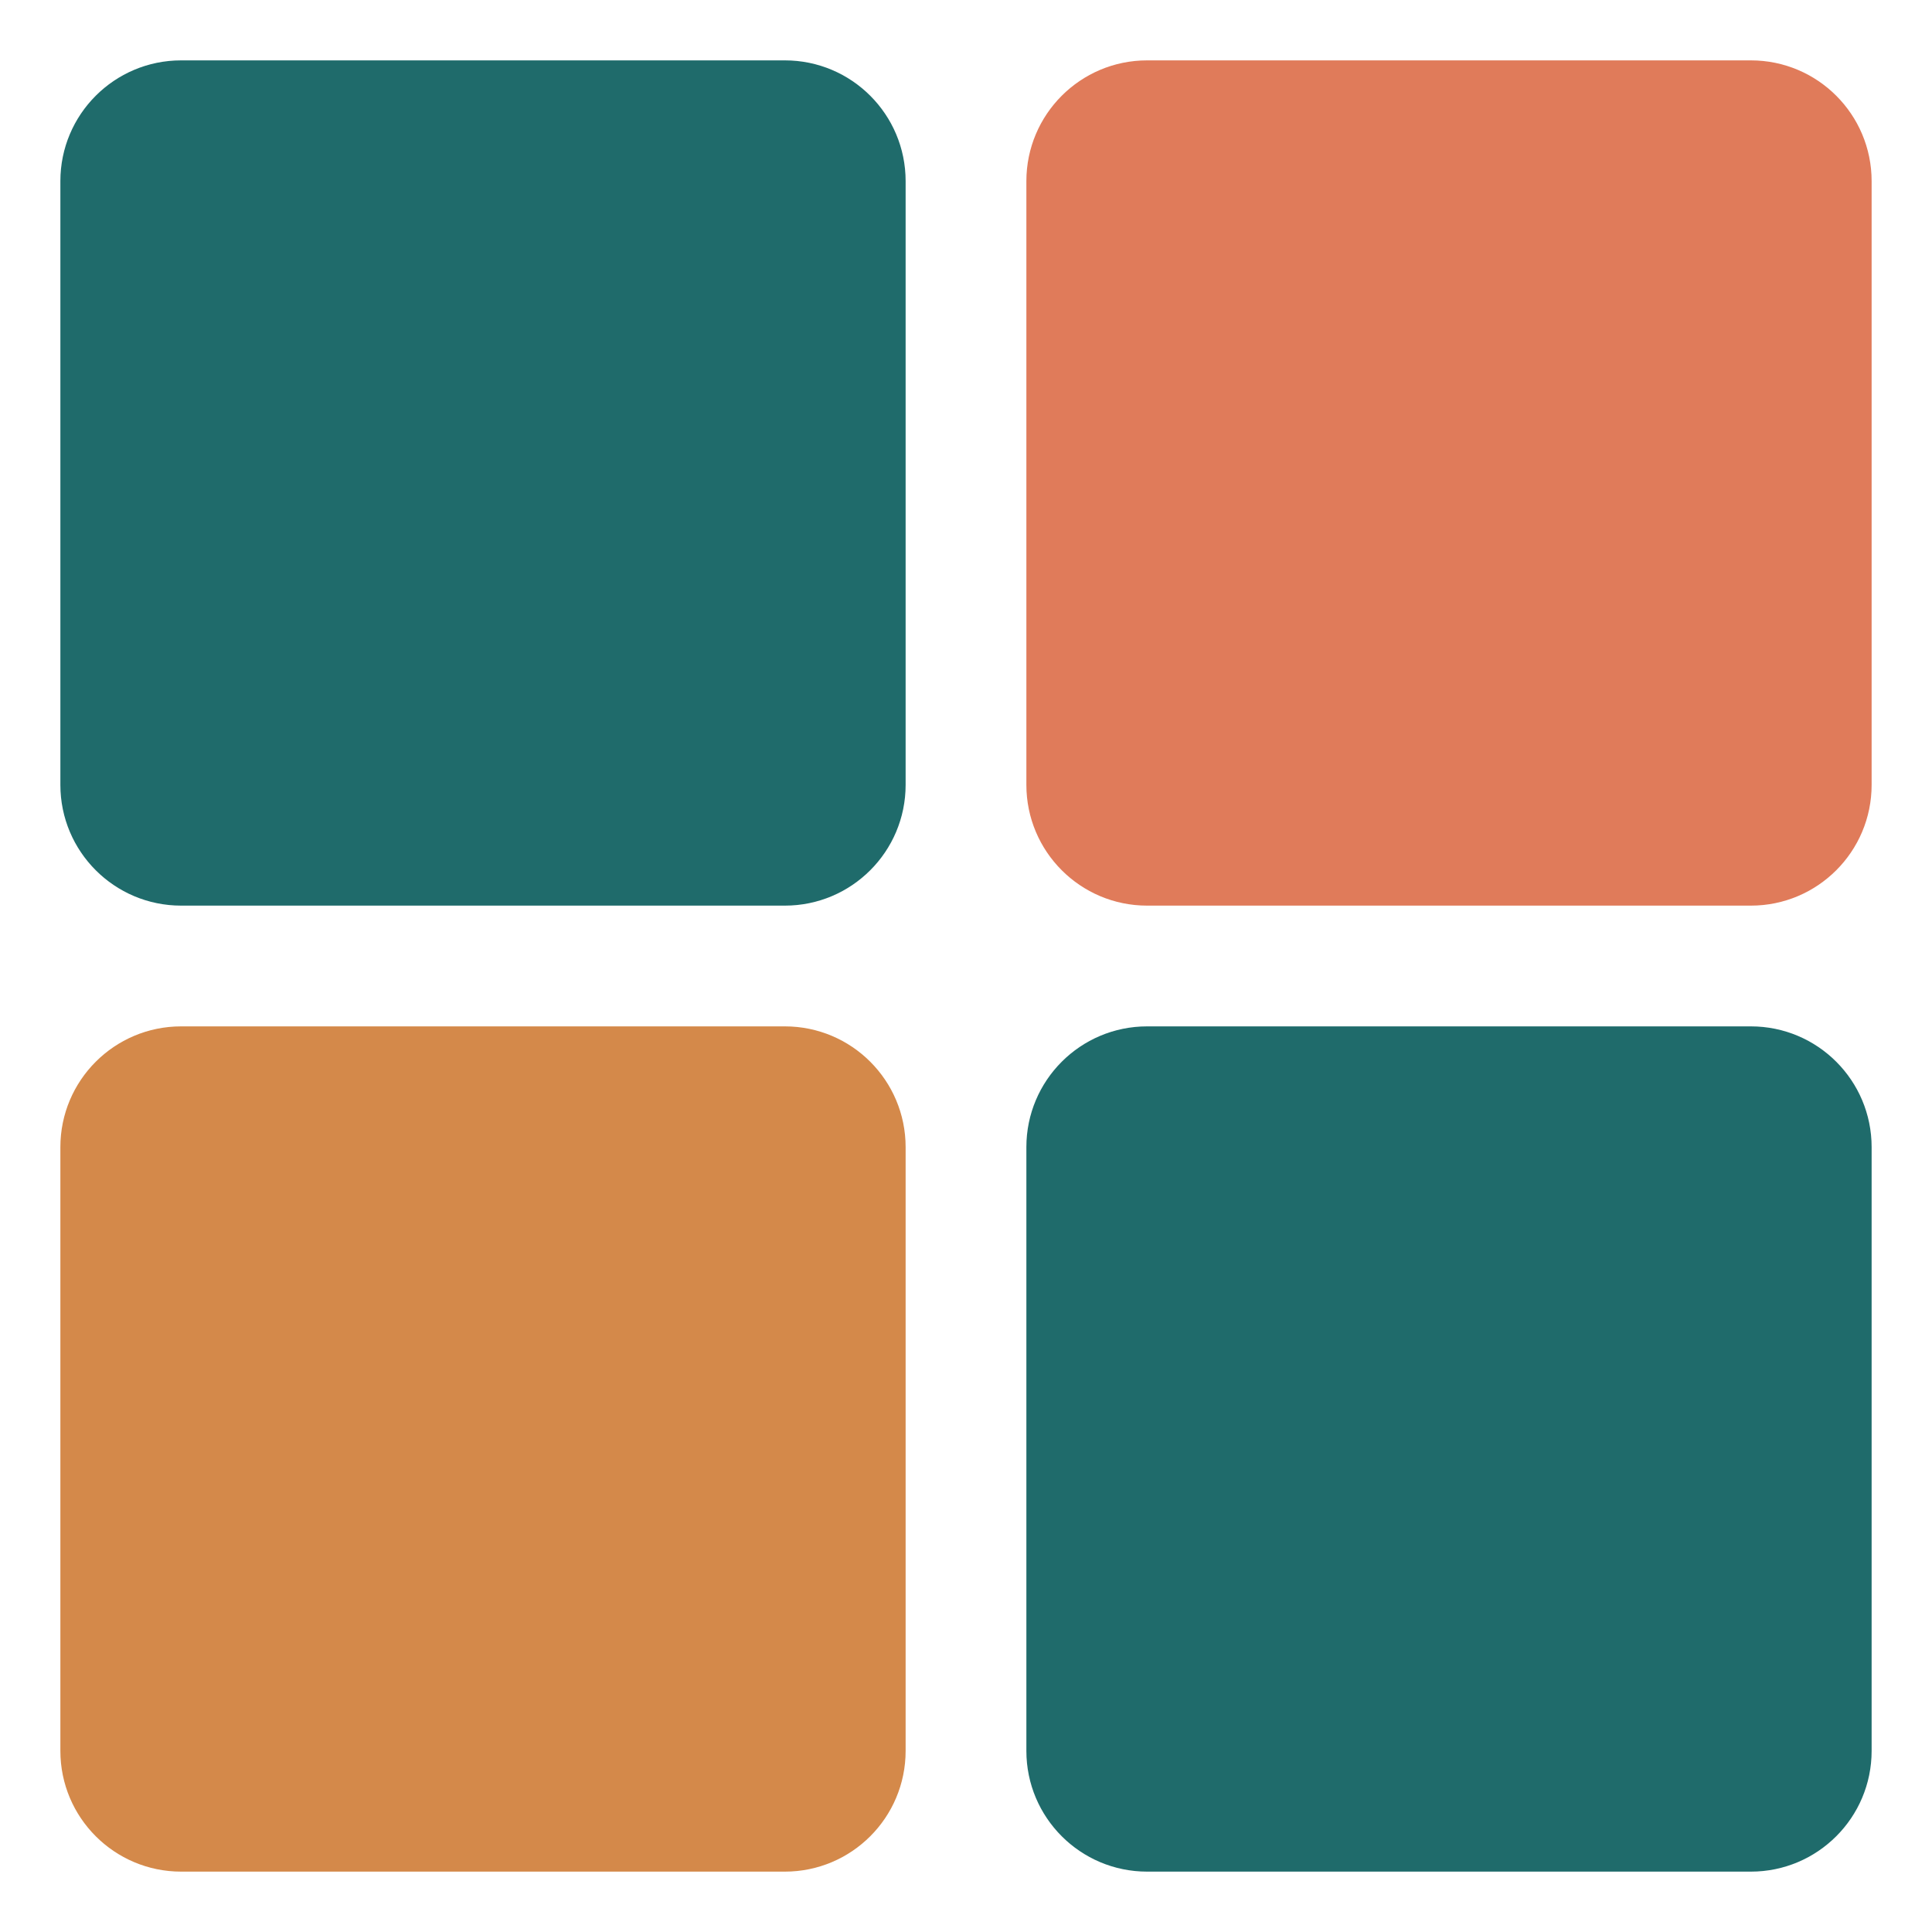
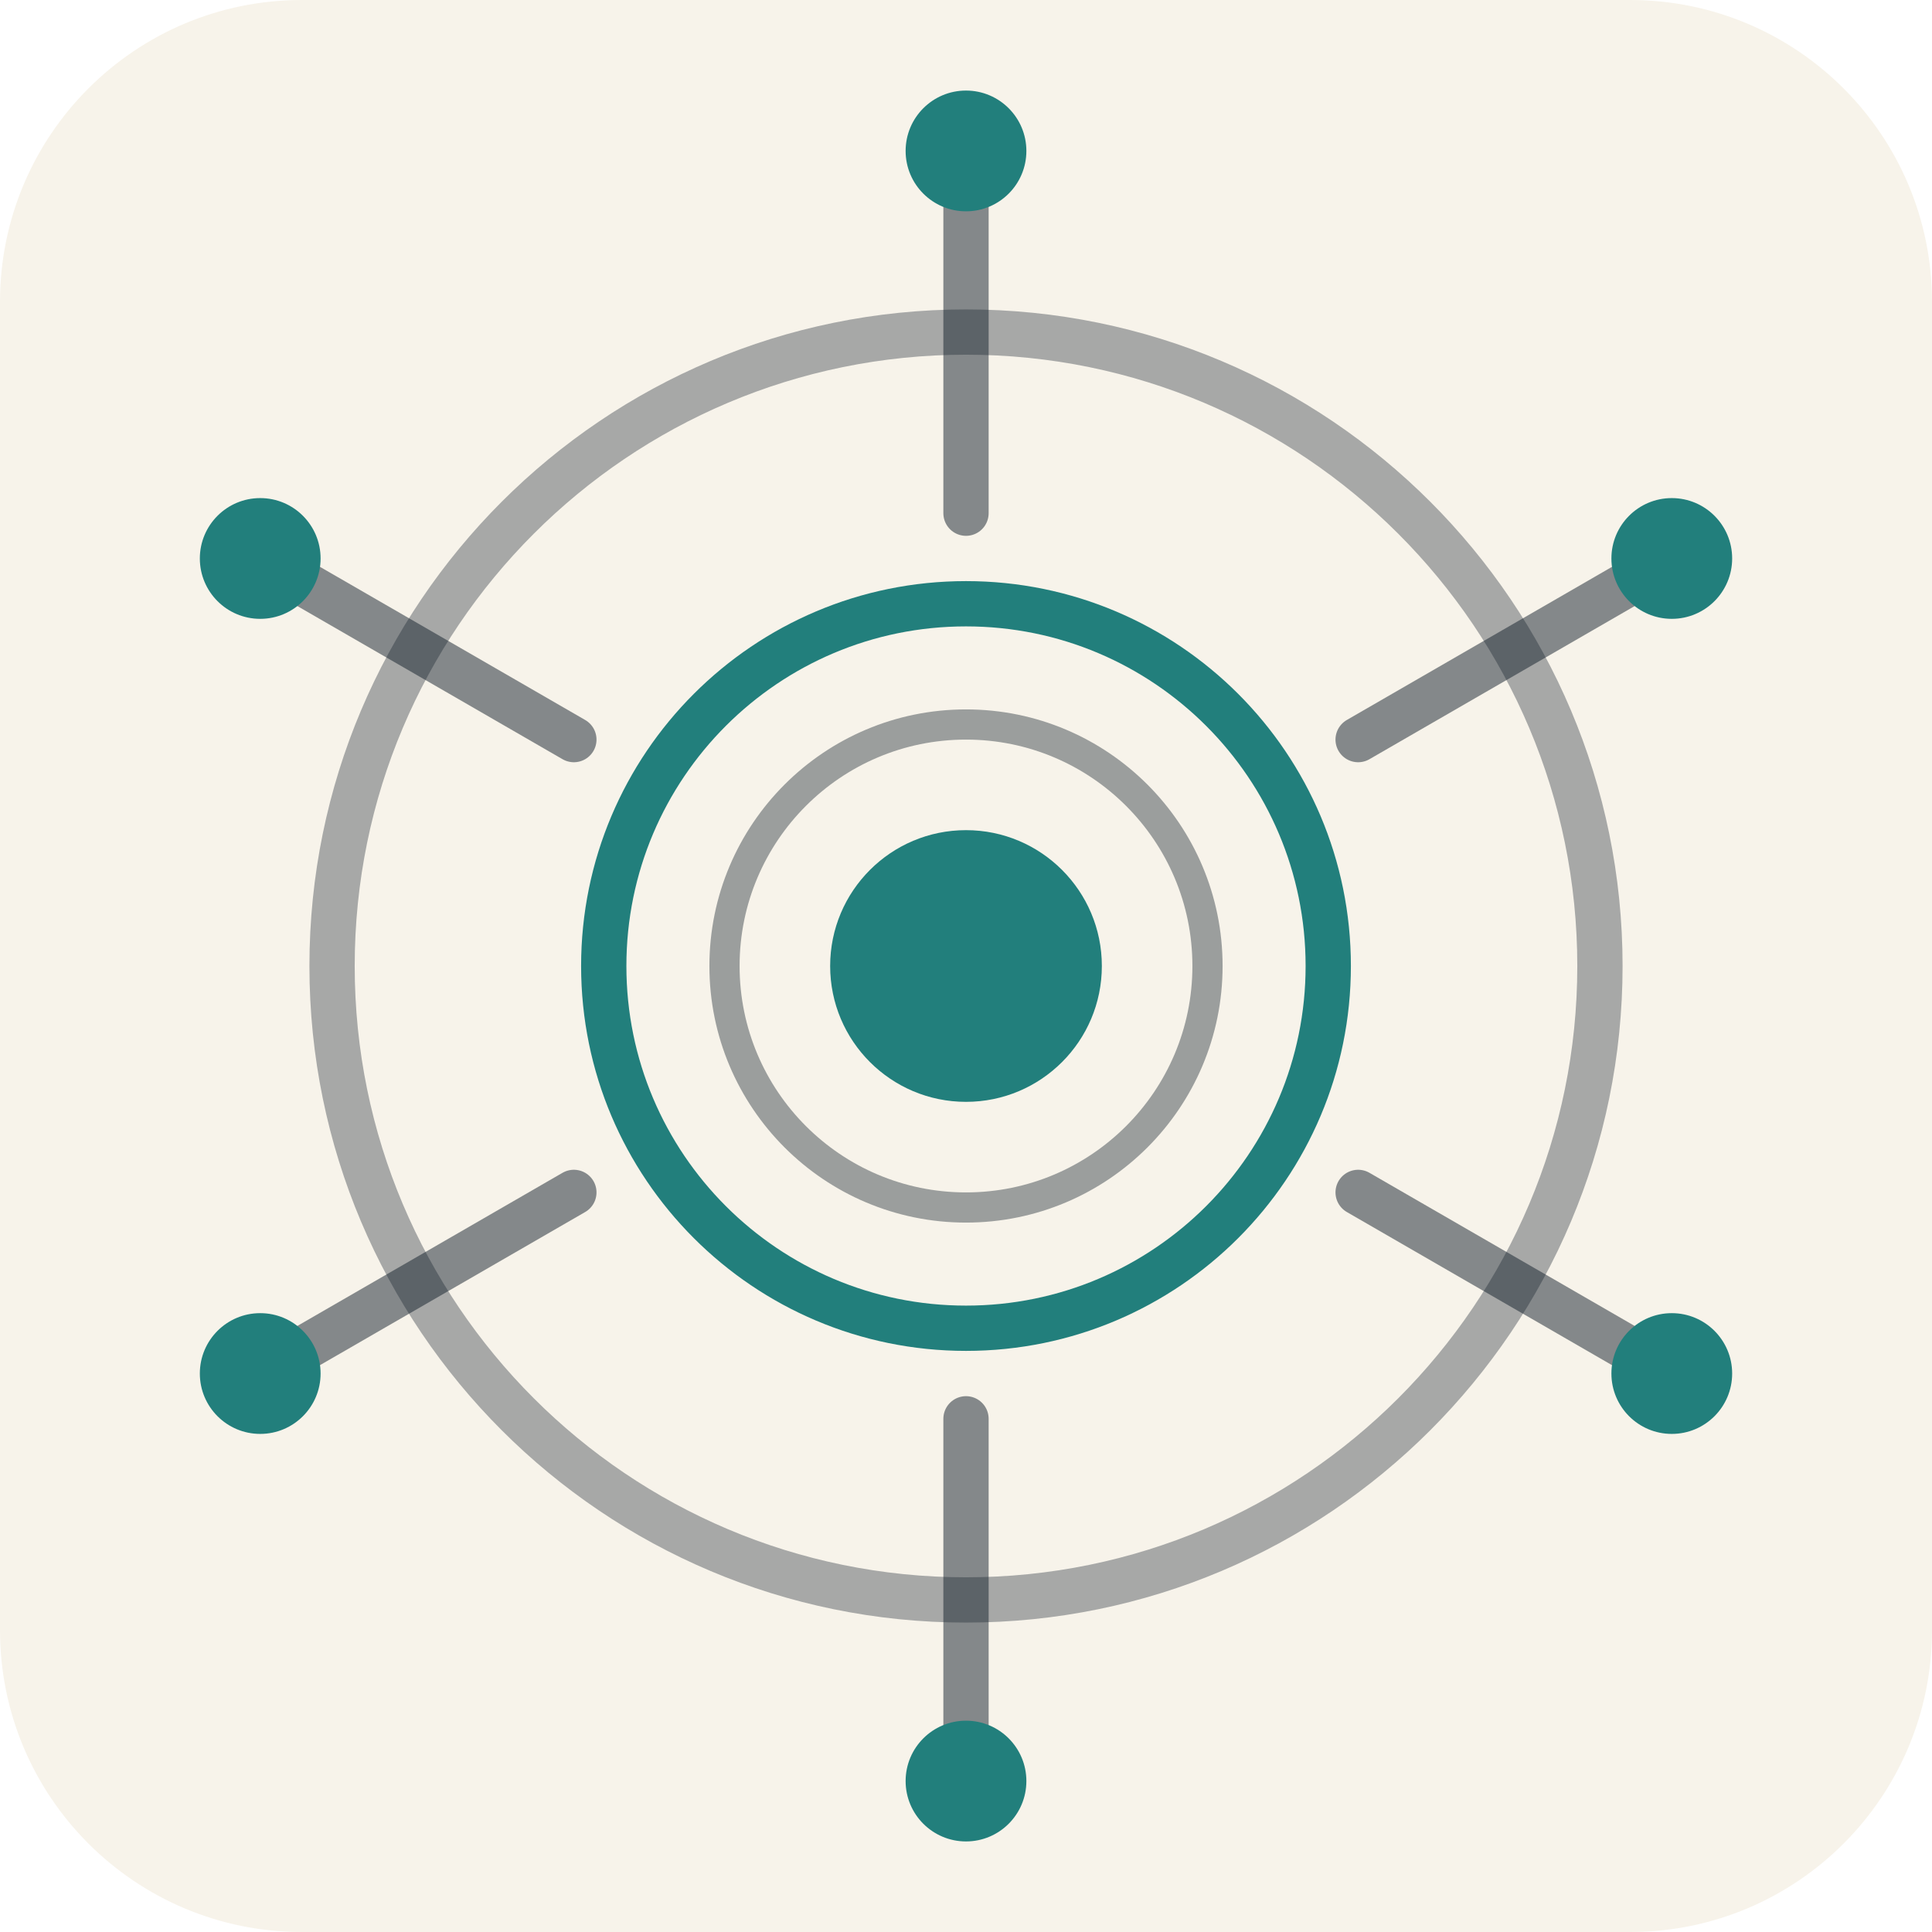
- <svg xmlns="http://www.w3.org/2000/svg" viewBox="0 0 32 32">
-   <rect x="1" y="1" width="14" height="14" rx="2" fill="#1f6b6b" />
-   <rect x="17" y="1" width="14" height="14" rx="2" fill="#e07b5a" />
-   <rect x="1" y="17" width="14" height="14" rx="2" fill="#d4894a" />
-   <rect x="17" y="17" width="14" height="14" rx="2" fill="#1f6b6b" />
+ <svg xmlns="http://www.w3.org/2000/svg" viewBox="0 0 64 64" fill="none">
+   <rect width="64" height="64" rx="10" fill="#f7f3ea" />
+   <circle cx="32" cy="32" r="21" stroke="#131f2b" stroke-opacity="0.35" stroke-width="1.5" />
+   <circle cx="32" cy="32" r="12" stroke="#227f7c" stroke-width="1.5" />
+   <g stroke="#131f2b" stroke-opacity="0.5" stroke-width="1.5" stroke-linecap="round">
+     <line x1="32" y1="17" x2="32" y2="5" />
+     <line x1="44.99" y1="24.5" x2="55.38" y2="18.5" />
+     <line x1="44.99" y1="39.5" x2="55.38" y2="45.5" />
+     <line x1="32" y1="47" x2="32" y2="59" />
+     <line x1="19.01" y1="39.5" x2="8.62" y2="45.5" />
+     <line x1="19.01" y1="24.5" x2="8.62" y2="18.5" />
+   </g>
+   <g fill="#227f7c">
+     <circle cx="32" cy="5" r="2" />
+     <circle cx="55.38" cy="18.5" r="2" />
+     <circle cx="55.38" cy="45.5" r="2" />
+     <circle cx="32" cy="59" r="2" />
+     <circle cx="8.62" cy="45.5" r="2" />
+     <circle cx="8.62" cy="18.5" r="2" />
+   </g>
+   <circle cx="32" cy="32" r="8" stroke="#131f2b" stroke-opacity="0.4" stroke-width="1" />
+   <circle cx="32" cy="32" r="4.5" fill="#227f7c" />
</svg>
